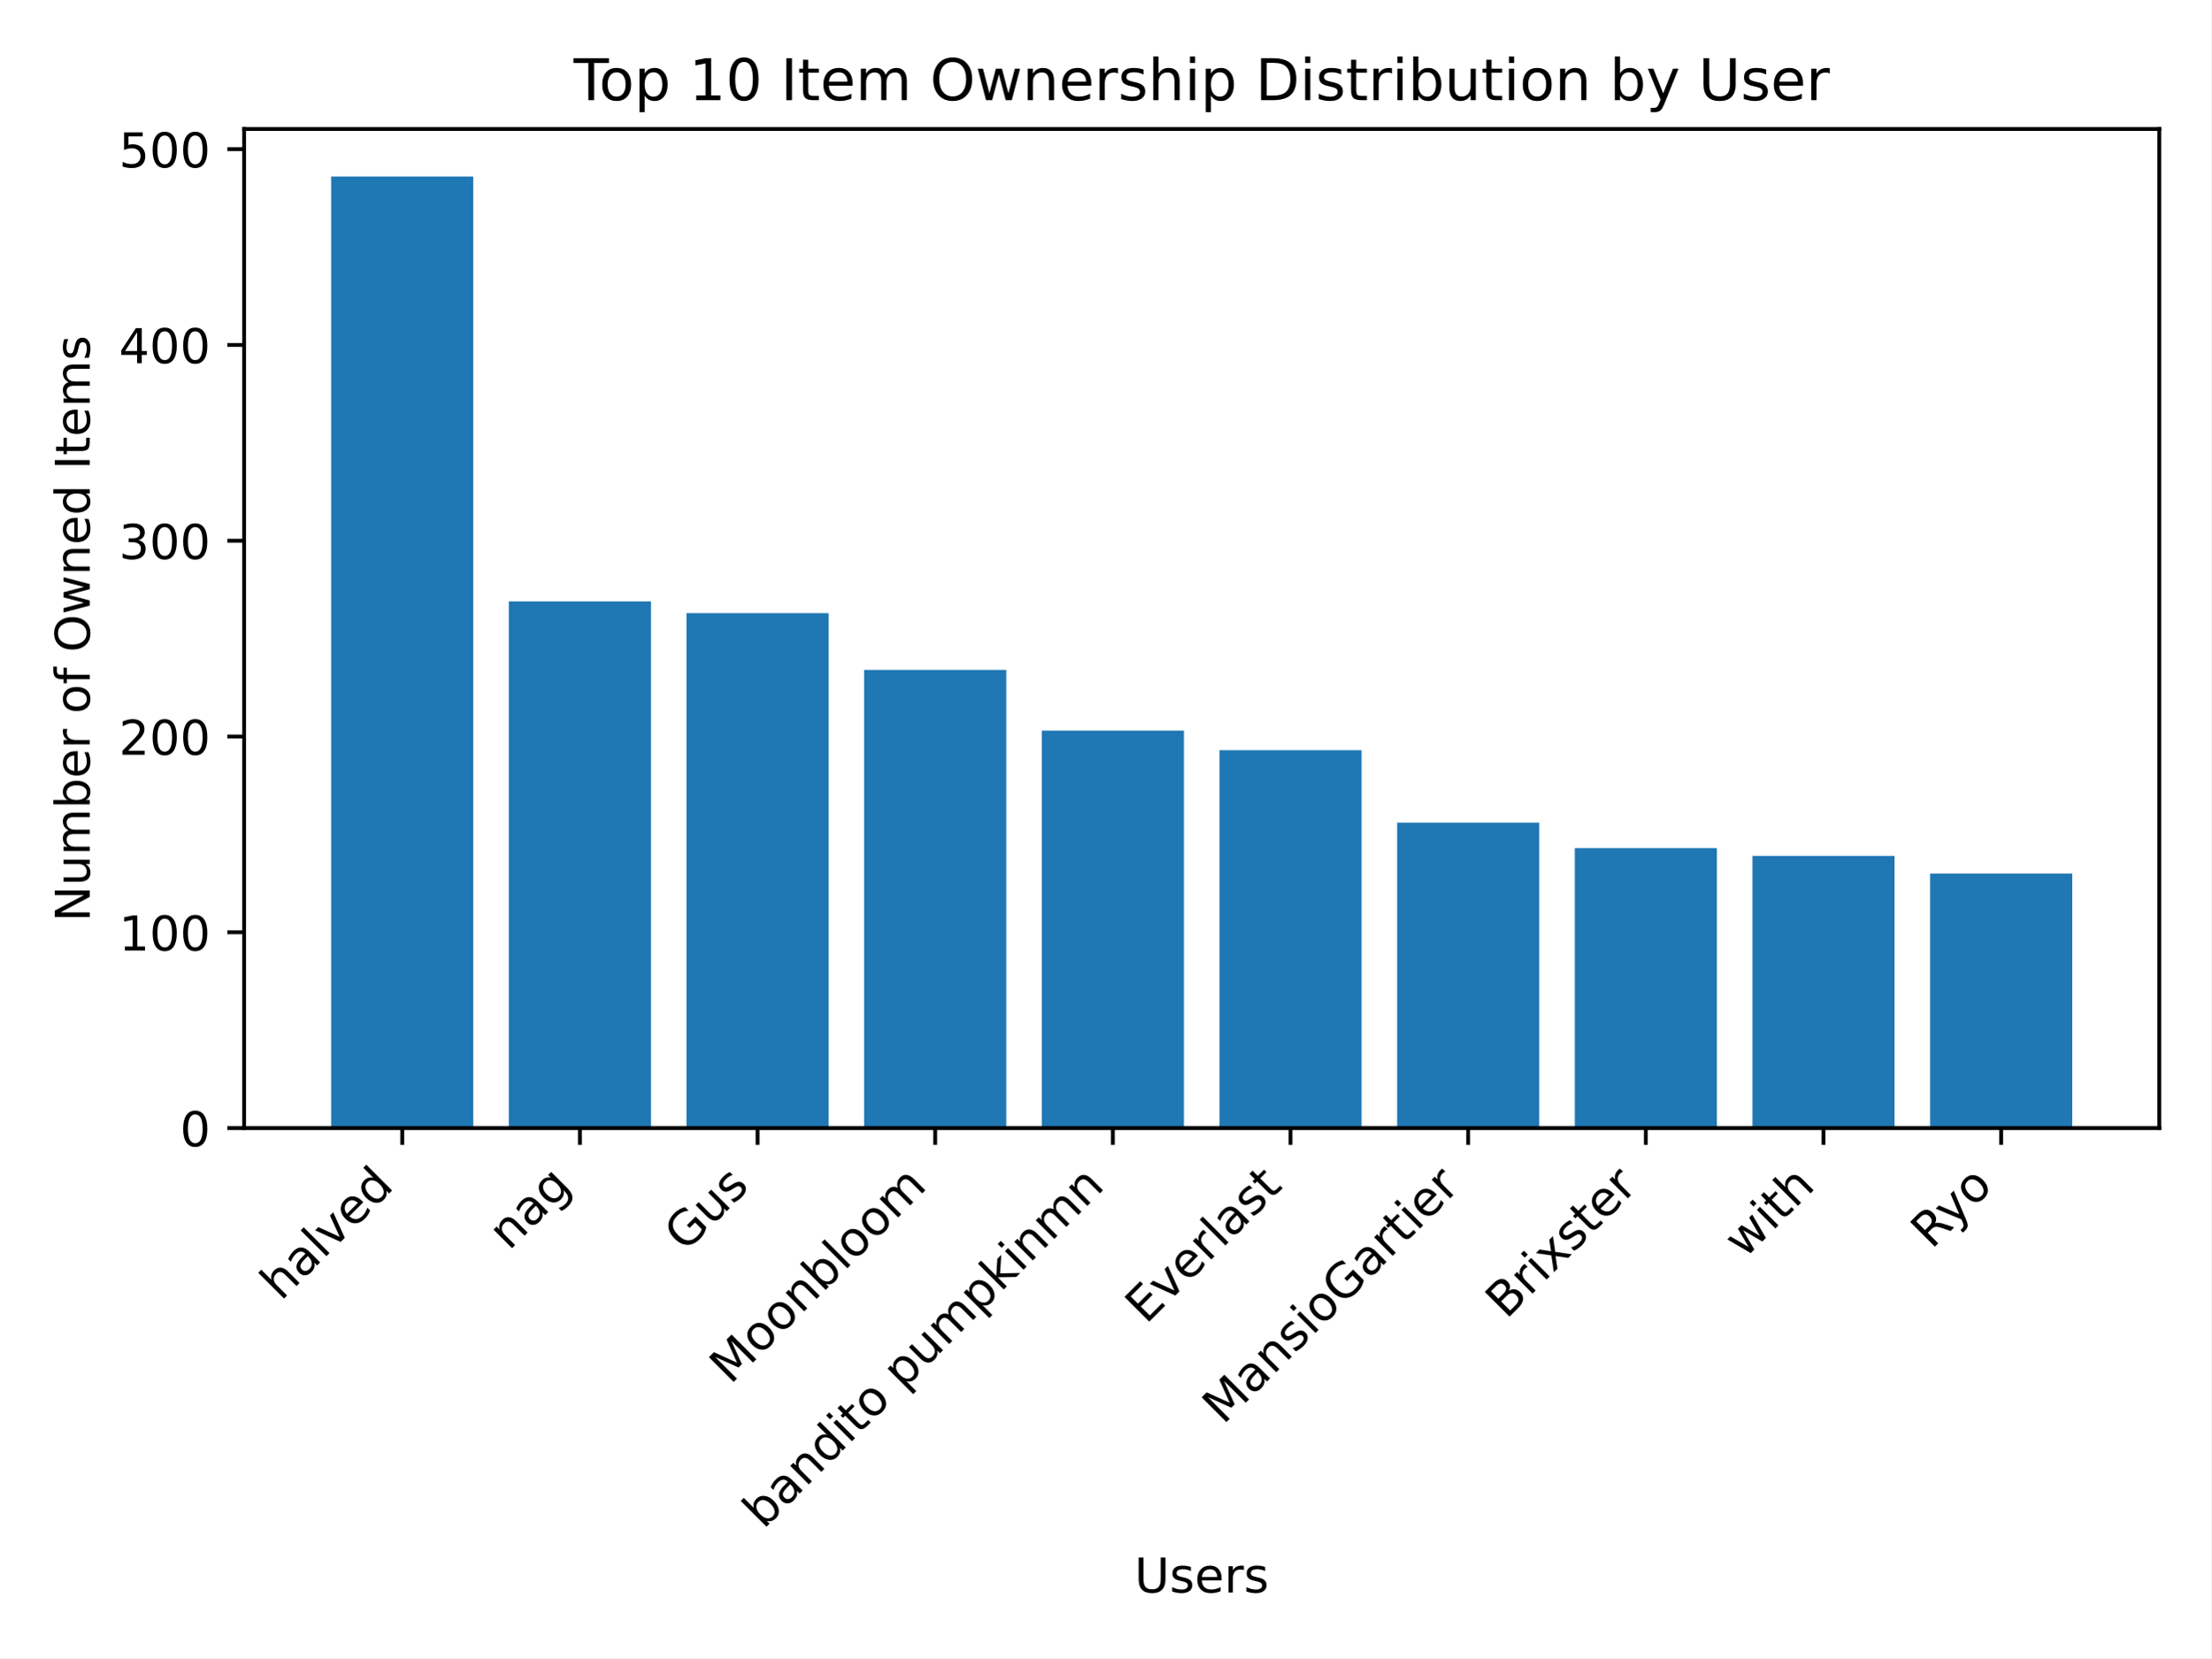
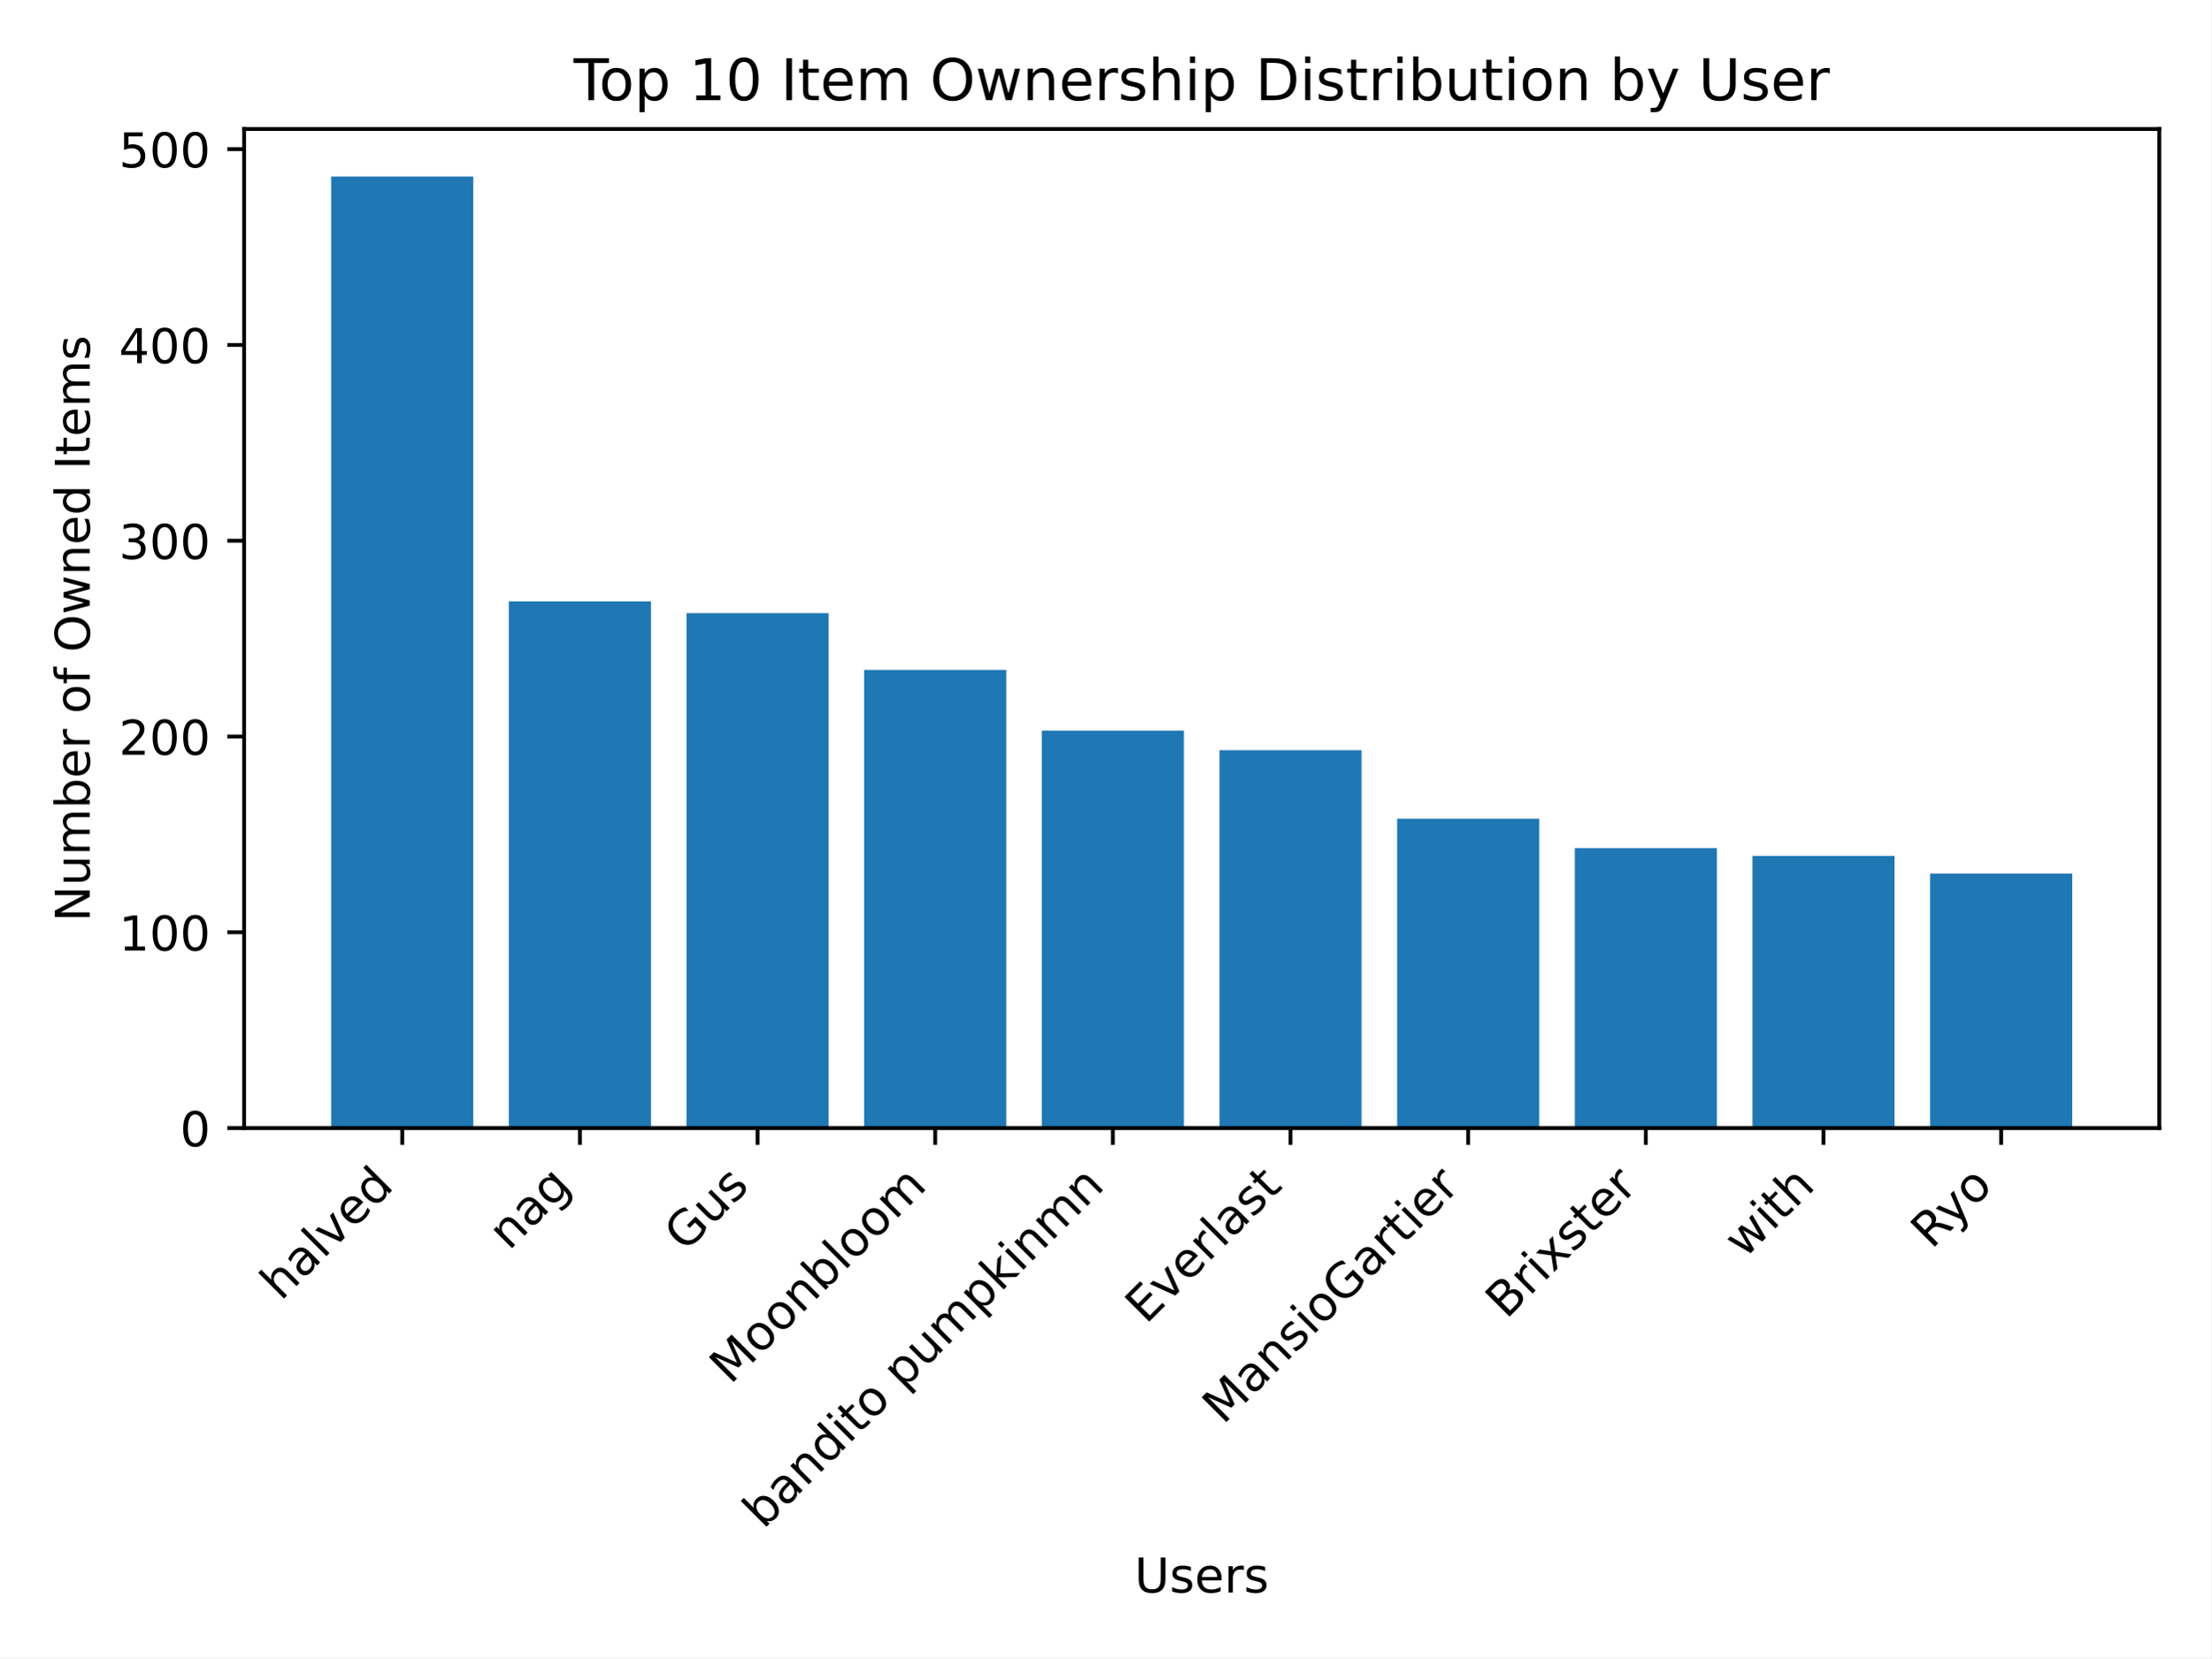
<svg xmlns="http://www.w3.org/2000/svg" xmlns:xlink="http://www.w3.org/1999/xlink" width="460.8pt" height="345.6pt" viewBox="0 0 460.8 345.6" version="1.1">
  <defs>
    <style type="text/css">*{stroke-linejoin: round; stroke-linecap: butt}</style>
  </defs>
  <g id="figure_1">
    <g id="patch_1">
      <path d="M 0 345.6  L 460.8 345.6  L 460.8 0  L 0 0  z " style="fill: #ffffff" />
    </g>
    <g id="axes_1">
      <g id="patch_2">
        <path d="M 50.87 235.125  L 450 235.125  L 450 26.88  L 50.87 26.88  z " style="fill: #ffffff" />
      </g>
      <g id="patch_3">
-         <path d="M 69.012 235.125  L 98.632 235.125  L 98.632 36.796  L 69.012 36.796  z " clip-path="url(#padc03eadf7)" style="fill: #1f77b4" />
+         <path d="M 69.012 235.125  L 98.632 235.125  L 98.632 36.796  L 69.012 36.796  z " clip-path="url(#p67374abc39)" style="fill: #1f77b4" />
      </g>
      <g id="patch_4">
-         <path d="M 106.037 235.125  L 135.657 235.125  L 135.657 125.351  L 106.037 125.351  z " clip-path="url(#padc03eadf7)" style="fill: #1f77b4" />
+         <path d="M 106.037 235.125  L 135.657 235.125  L 135.657 125.351  L 106.037 125.351  z " clip-path="url(#p67374abc39)" style="fill: #1f77b4" />
      </g>
      <g id="patch_5">
-         <path d="M 143.062 235.125  L 172.682 235.125  L 172.682 127.799  L 143.062 127.799  z " clip-path="url(#padc03eadf7)" style="fill: #1f77b4" />
+         <path d="M 143.062 235.125  L 172.682 235.125  L 172.682 127.799  L 143.062 127.799  z " clip-path="url(#p67374abc39)" style="fill: #1f77b4" />
      </g>
      <g id="patch_6">
-         <path d="M 180.087 235.125  L 209.707 235.125  L 209.707 139.634  L 180.087 139.634  z " clip-path="url(#padc03eadf7)" style="fill: #1f77b4" />
+         <path d="M 180.087 235.125  L 209.707 235.125  L 209.707 139.634  L 180.087 139.634  z " clip-path="url(#p67374abc39)" style="fill: #1f77b4" />
      </g>
      <g id="patch_7">
-         <path d="M 217.112 235.125  L 246.732 235.125  L 246.732 152.284  L 217.112 152.284  z " clip-path="url(#padc03eadf7)" style="fill: #1f77b4" />
+         <path d="M 217.112 235.125  L 246.732 235.125  L 246.732 152.284  L 217.112 152.284  z " clip-path="url(#p67374abc39)" style="fill: #1f77b4" />
      </g>
      <g id="patch_8">
-         <path d="M 254.138 235.125  L 283.758 235.125  L 283.758 156.365  L 254.138 156.365  z " clip-path="url(#padc03eadf7)" style="fill: #1f77b4" />
+         <path d="M 254.138 235.125  L 283.758 235.125  L 283.758 156.365  L 254.138 156.365  z " clip-path="url(#p67374abc39)" style="fill: #1f77b4" />
      </g>
      <g id="patch_9">
-         <path d="M 291.163 235.125  L 320.783 235.125  L 320.783 171.464  L 291.163 171.464  z " clip-path="url(#padc03eadf7)" style="fill: #1f77b4" />
+         <path d="M 291.163 235.125  L 320.783 235.125  L 320.783 170.648  L 291.163 170.648  z " clip-path="url(#p67374abc39)" style="fill: #1f77b4" />
      </g>
      <g id="patch_10">
-         <path d="M 328.188 235.125  L 357.808 235.125  L 357.808 176.769  L 328.188 176.769  z " clip-path="url(#padc03eadf7)" style="fill: #1f77b4" />
+         <path d="M 328.188 235.125  L 357.808 235.125  L 357.808 176.769  L 328.188 176.769  z " clip-path="url(#p67374abc39)" style="fill: #1f77b4" />
      </g>
      <g id="patch_11">
-         <path d="M 365.213 235.125  L 394.833 235.125  L 394.833 178.401  L 365.213 178.401  z " clip-path="url(#padc03eadf7)" style="fill: #1f77b4" />
+         <path d="M 365.213 235.125  L 394.833 235.125  L 394.833 178.401  L 365.213 178.401  z " clip-path="url(#p67374abc39)" style="fill: #1f77b4" />
      </g>
      <g id="patch_12">
-         <path d="M 402.238 235.125  L 431.858 235.125  L 431.858 182.074  L 402.238 182.074  z " clip-path="url(#padc03eadf7)" style="fill: #1f77b4" />
+         <path d="M 402.238 235.125  L 431.858 235.125  L 431.858 182.074  L 402.238 182.074  z " clip-path="url(#p67374abc39)" style="fill: #1f77b4" />
      </g>
      <g id="matplotlib.axis_1">
        <g id="xtick_1">
          <g id="line2d_1">
            <defs>
-               <path id="m1ed70bf2a2" d="M 0 0  L 0 3.5  " style="stroke: #000000; stroke-width: 0.8" />
+               <path id="m49f57461e0" d="M 0 0  L 0 3.5  " style="stroke: #000000; stroke-width: 0.8" />
            </defs>
            <g>
-               <use xlink:href="#m1ed70bf2a2" x="83.822" y="235.125" style="stroke: #000000; stroke-width: 0.8" />
+               <use xlink:href="#m49f57461e0" x="83.822" y="235.125" style="stroke: #000000; stroke-width: 0.8" />
            </g>
          </g>
          <g id="text_1">
            <g transform="translate(58.54764 271.3021) rotate(-45) scale(0.1 -0.1)">
              <defs>
                <path id="DejaVuSans-68" d="M 3513 2113  L 3513 0  L 2938 0  L 2938 2094  Q 2938 2591 2744 2837  Q 2550 3084 2163 3084  Q 1697 3084 1428 2787  Q 1159 2491 1159 1978  L 1159 0  L 581 0  L 581 4863  L 1159 4863  L 1159 2956  Q 1366 3272 1645 3428  Q 1925 3584 2291 3584  Q 2894 3584 3203 3211  Q 3513 2838 3513 2113  z " transform="scale(0.015625)" />
                <path id="DejaVuSans-61" d="M 2194 1759  Q 1497 1759 1228 1600  Q 959 1441 959 1056  Q 959 750 1161 570  Q 1363 391 1709 391  Q 2188 391 2477 730  Q 2766 1069 2766 1631  L 2766 1759  L 2194 1759  z M 3341 1997  L 3341 0  L 2766 0  L 2766 531  Q 2569 213 2275 61  Q 1981 -91 1556 -91  Q 1019 -91 701 211  Q 384 513 384 1019  Q 384 1609 779 1909  Q 1175 2209 1959 2209  L 2766 2209  L 2766 2266  Q 2766 2663 2505 2880  Q 2244 3097 1772 3097  Q 1472 3097 1187 3025  Q 903 2953 641 2809  L 641 3341  Q 956 3463 1253 3523  Q 1550 3584 1831 3584  Q 2591 3584 2966 3190  Q 3341 2797 3341 1997  z " transform="scale(0.015625)" />
                <path id="DejaVuSans-6c" d="M 603 4863  L 1178 4863  L 1178 0  L 603 0  L 603 4863  z " transform="scale(0.015625)" />
                <path id="DejaVuSans-76" d="M 191 3500  L 800 3500  L 1894 563  L 2988 3500  L 3597 3500  L 2284 0  L 1503 0  L 191 3500  z " transform="scale(0.015625)" />
                <path id="DejaVuSans-65" d="M 3597 1894  L 3597 1613  L 953 1613  Q 991 1019 1311 708  Q 1631 397 2203 397  Q 2534 397 2845 478  Q 3156 559 3463 722  L 3463 178  Q 3153 47 2828 -22  Q 2503 -91 2169 -91  Q 1331 -91 842 396  Q 353 884 353 1716  Q 353 2575 817 3079  Q 1281 3584 2069 3584  Q 2775 3584 3186 3129  Q 3597 2675 3597 1894  z M 3022 2063  Q 3016 2534 2758 2815  Q 2500 3097 2075 3097  Q 1594 3097 1305 2825  Q 1016 2553 972 2059  L 3022 2063  z " transform="scale(0.015625)" />
                <path id="DejaVuSans-64" d="M 2906 2969  L 2906 4863  L 3481 4863  L 3481 0  L 2906 0  L 2906 525  Q 2725 213 2448 61  Q 2172 -91 1784 -91  Q 1150 -91 751 415  Q 353 922 353 1747  Q 353 2572 751 3078  Q 1150 3584 1784 3584  Q 2172 3584 2448 3432  Q 2725 3281 2906 2969  z M 947 1747  Q 947 1113 1208 752  Q 1469 391 1925 391  Q 2381 391 2643 752  Q 2906 1113 2906 1747  Q 2906 2381 2643 2742  Q 2381 3103 1925 3103  Q 1469 3103 1208 2742  Q 947 2381 947 1747  z " transform="scale(0.015625)" />
              </defs>
              <use xlink:href="#DejaVuSans-68" />
              <use xlink:href="#DejaVuSans-61" x="63.379" />
              <use xlink:href="#DejaVuSans-6c" x="124.658" />
              <use xlink:href="#DejaVuSans-76" x="152.441" />
              <use xlink:href="#DejaVuSans-65" x="211.621" />
              <use xlink:href="#DejaVuSans-64" x="273.145" />
            </g>
          </g>
        </g>
        <g id="xtick_2">
          <g id="line2d_2">
            <g>
-               <use xlink:href="#m1ed70bf2a2" x="120.847" y="235.125" style="stroke: #000000; stroke-width: 0.8" />
+               <use xlink:href="#m49f57461e0" x="120.847" y="235.125" style="stroke: #000000; stroke-width: 0.8" />
            </g>
          </g>
          <g id="text_2">
            <g transform="translate(106.0732 260.8015) rotate(-45) scale(0.1 -0.1)">
              <defs>
                <path id="DejaVuSans-6e" d="M 3513 2113  L 3513 0  L 2938 0  L 2938 2094  Q 2938 2591 2744 2837  Q 2550 3084 2163 3084  Q 1697 3084 1428 2787  Q 1159 2491 1159 1978  L 1159 0  L 581 0  L 581 3500  L 1159 3500  L 1159 2956  Q 1366 3272 1645 3428  Q 1925 3584 2291 3584  Q 2894 3584 3203 3211  Q 3513 2838 3513 2113  z " transform="scale(0.015625)" />
                <path id="DejaVuSans-67" d="M 2906 1791  Q 2906 2416 2648 2759  Q 2391 3103 1925 3103  Q 1463 3103 1205 2759  Q 947 2416 947 1791  Q 947 1169 1205 825  Q 1463 481 1925 481  Q 2391 481 2648 825  Q 2906 1169 2906 1791  z M 3481 434  Q 3481 -459 3084 -895  Q 2688 -1331 1869 -1331  Q 1566 -1331 1297 -1286  Q 1028 -1241 775 -1147  L 775 -588  Q 1028 -725 1275 -790  Q 1522 -856 1778 -856  Q 2344 -856 2625 -561  Q 2906 -266 2906 331  L 2906 616  Q 2728 306 2450 153  Q 2172 0 1784 0  Q 1141 0 747 490  Q 353 981 353 1791  Q 353 2603 747 3093  Q 1141 3584 1784 3584  Q 2172 3584 2450 3431  Q 2728 3278 2906 2969  L 2906 3500  L 3481 3500  L 3481 434  z " transform="scale(0.015625)" />
              </defs>
              <use xlink:href="#DejaVuSans-6e" />
              <use xlink:href="#DejaVuSans-61" x="63.379" />
              <use xlink:href="#DejaVuSans-67" x="124.658" />
            </g>
          </g>
        </g>
        <g id="xtick_3">
          <g id="line2d_3">
            <g>
-               <use xlink:href="#m1ed70bf2a2" x="157.872" y="235.125" style="stroke: #000000; stroke-width: 0.8" />
+               <use xlink:href="#m49f57461e0" x="157.872" y="235.125" style="stroke: #000000; stroke-width: 0.8" />
            </g>
          </g>
          <g id="text_3">
            <g transform="translate(142.758 261.1418) rotate(-45) scale(0.1 -0.1)">
              <defs>
                <path id="DejaVuSans-47" d="M 3809 666  L 3809 1919  L 2778 1919  L 2778 2438  L 4434 2438  L 4434 434  Q 4069 175 3628 42  Q 3188 -91 2688 -91  Q 1594 -91 976 548  Q 359 1188 359 2328  Q 359 3472 976 4111  Q 1594 4750 2688 4750  Q 3144 4750 3555 4637  Q 3966 4525 4313 4306  L 4313 3634  Q 3963 3931 3569 4081  Q 3175 4231 2741 4231  Q 1884 4231 1454 3753  Q 1025 3275 1025 2328  Q 1025 1384 1454 906  Q 1884 428 2741 428  Q 3075 428 3337 486  Q 3600 544 3809 666  z " transform="scale(0.015625)" />
                <path id="DejaVuSans-75" d="M 544 1381  L 544 3500  L 1119 3500  L 1119 1403  Q 1119 906 1312 657  Q 1506 409 1894 409  Q 2359 409 2629 706  Q 2900 1003 2900 1516  L 2900 3500  L 3475 3500  L 3475 0  L 2900 0  L 2900 538  Q 2691 219 2414 64  Q 2138 -91 1772 -91  Q 1169 -91 856 284  Q 544 659 544 1381  z M 1991 3584  L 1991 3584  z " transform="scale(0.015625)" />
                <path id="DejaVuSans-73" d="M 2834 3397  L 2834 2853  Q 2591 2978 2328 3040  Q 2066 3103 1784 3103  Q 1356 3103 1142 2972  Q 928 2841 928 2578  Q 928 2378 1081 2264  Q 1234 2150 1697 2047  L 1894 2003  Q 2506 1872 2764 1633  Q 3022 1394 3022 966  Q 3022 478 2636 193  Q 2250 -91 1575 -91  Q 1294 -91 989 -36  Q 684 19 347 128  L 347 722  Q 666 556 975 473  Q 1284 391 1588 391  Q 1994 391 2212 530  Q 2431 669 2431 922  Q 2431 1156 2273 1281  Q 2116 1406 1581 1522  L 1381 1569  Q 847 1681 609 1914  Q 372 2147 372 2553  Q 372 3047 722 3315  Q 1072 3584 1716 3584  Q 2034 3584 2315 3537  Q 2597 3491 2834 3397  z " transform="scale(0.015625)" />
              </defs>
              <use xlink:href="#DejaVuSans-47" />
              <use xlink:href="#DejaVuSans-75" x="77.49" />
              <use xlink:href="#DejaVuSans-73" x="140.869" />
            </g>
          </g>
        </g>
        <g id="xtick_4">
          <g id="line2d_4">
            <g>
-               <use xlink:href="#m1ed70bf2a2" x="194.897" y="235.125" style="stroke: #000000; stroke-width: 0.8" />
+               <use xlink:href="#m49f57461e0" x="194.897" y="235.125" style="stroke: #000000; stroke-width: 0.8" />
            </g>
          </g>
          <g id="text_4">
            <g transform="translate(152.197 288.7278) rotate(-45) scale(0.1 -0.1)">
              <defs>
                <path id="DejaVuSans-4d" d="M 628 4666  L 1569 4666  L 2759 1491  L 3956 4666  L 4897 4666  L 4897 0  L 4281 0  L 4281 4097  L 3078 897  L 2444 897  L 1241 4097  L 1241 0  L 628 0  L 628 4666  z " transform="scale(0.015625)" />
                <path id="DejaVuSans-6f" d="M 1959 3097  Q 1497 3097 1228 2736  Q 959 2375 959 1747  Q 959 1119 1226 758  Q 1494 397 1959 397  Q 2419 397 2687 759  Q 2956 1122 2956 1747  Q 2956 2369 2687 2733  Q 2419 3097 1959 3097  z M 1959 3584  Q 2709 3584 3137 3096  Q 3566 2609 3566 1747  Q 3566 888 3137 398  Q 2709 -91 1959 -91  Q 1206 -91 779 398  Q 353 888 353 1747  Q 353 2609 779 3096  Q 1206 3584 1959 3584  z " transform="scale(0.015625)" />
                <path id="DejaVuSans-62" d="M 3116 1747  Q 3116 2381 2855 2742  Q 2594 3103 2138 3103  Q 1681 3103 1420 2742  Q 1159 2381 1159 1747  Q 1159 1113 1420 752  Q 1681 391 2138 391  Q 2594 391 2855 752  Q 3116 1113 3116 1747  z M 1159 2969  Q 1341 3281 1617 3432  Q 1894 3584 2278 3584  Q 2916 3584 3314 3078  Q 3713 2572 3713 1747  Q 3713 922 3314 415  Q 2916 -91 2278 -91  Q 1894 -91 1617 61  Q 1341 213 1159 525  L 1159 0  L 581 0  L 581 4863  L 1159 4863  L 1159 2969  z " transform="scale(0.015625)" />
                <path id="DejaVuSans-6d" d="M 3328 2828  Q 3544 3216 3844 3400  Q 4144 3584 4550 3584  Q 5097 3584 5394 3201  Q 5691 2819 5691 2113  L 5691 0  L 5113 0  L 5113 2094  Q 5113 2597 4934 2840  Q 4756 3084 4391 3084  Q 3944 3084 3684 2787  Q 3425 2491 3425 1978  L 3425 0  L 2847 0  L 2847 2094  Q 2847 2600 2669 2842  Q 2491 3084 2119 3084  Q 1678 3084 1418 2786  Q 1159 2488 1159 1978  L 1159 0  L 581 0  L 581 3500  L 1159 3500  L 1159 2956  Q 1356 3278 1631 3431  Q 1906 3584 2284 3584  Q 2666 3584 2933 3390  Q 3200 3197 3328 2828  z " transform="scale(0.015625)" />
              </defs>
              <use xlink:href="#DejaVuSans-4d" />
              <use xlink:href="#DejaVuSans-6f" x="86.279" />
              <use xlink:href="#DejaVuSans-6f" x="147.461" />
              <use xlink:href="#DejaVuSans-6e" x="208.643" />
              <use xlink:href="#DejaVuSans-62" x="272.021" />
              <use xlink:href="#DejaVuSans-6c" x="335.498" />
              <use xlink:href="#DejaVuSans-6f" x="363.281" />
              <use xlink:href="#DejaVuSans-6f" x="424.463" />
              <use xlink:href="#DejaVuSans-6d" x="485.645" />
            </g>
          </g>
        </g>
        <g id="xtick_5">
          <g id="line2d_5">
            <g>
-               <use xlink:href="#m1ed70bf2a2" x="231.922" y="235.125" style="stroke: #000000; stroke-width: 0.8" />
+               <use xlink:href="#m49f57461e0" x="231.922" y="235.125" style="stroke: #000000; stroke-width: 0.8" />
            </g>
          </g>
          <g id="text_5">
            <g transform="translate(159.0927 318.8572) rotate(-45) scale(0.1 -0.1)">
              <defs>
                <path id="DejaVuSans-69" d="M 603 3500  L 1178 3500  L 1178 0  L 603 0  L 603 3500  z M 603 4863  L 1178 4863  L 1178 4134  L 603 4134  L 603 4863  z " transform="scale(0.015625)" />
                <path id="DejaVuSans-74" d="M 1172 4494  L 1172 3500  L 2356 3500  L 2356 3053  L 1172 3053  L 1172 1153  Q 1172 725 1289 603  Q 1406 481 1766 481  L 2356 481  L 2356 0  L 1766 0  Q 1100 0 847 248  Q 594 497 594 1153  L 594 3053  L 172 3053  L 172 3500  L 594 3500  L 594 4494  L 1172 4494  z " transform="scale(0.015625)" />
                <path id="DejaVuSans-20" transform="scale(0.015625)" />
                <path id="DejaVuSans-70" d="M 1159 525  L 1159 -1331  L 581 -1331  L 581 3500  L 1159 3500  L 1159 2969  Q 1341 3281 1617 3432  Q 1894 3584 2278 3584  Q 2916 3584 3314 3078  Q 3713 2572 3713 1747  Q 3713 922 3314 415  Q 2916 -91 2278 -91  Q 1894 -91 1617 61  Q 1341 213 1159 525  z M 3116 1747  Q 3116 2381 2855 2742  Q 2594 3103 2138 3103  Q 1681 3103 1420 2742  Q 1159 2381 1159 1747  Q 1159 1113 1420 752  Q 1681 391 2138 391  Q 2594 391 2855 752  Q 3116 1113 3116 1747  z " transform="scale(0.015625)" />
                <path id="DejaVuSans-6b" d="M 581 4863  L 1159 4863  L 1159 1991  L 2875 3500  L 3609 3500  L 1753 1863  L 3688 0  L 2938 0  L 1159 1709  L 1159 0  L 581 0  L 581 4863  z " transform="scale(0.015625)" />
              </defs>
              <use xlink:href="#DejaVuSans-62" />
              <use xlink:href="#DejaVuSans-61" x="63.477" />
              <use xlink:href="#DejaVuSans-6e" x="124.756" />
              <use xlink:href="#DejaVuSans-64" x="188.135" />
              <use xlink:href="#DejaVuSans-69" x="251.611" />
              <use xlink:href="#DejaVuSans-74" x="279.395" />
              <use xlink:href="#DejaVuSans-6f" x="318.604" />
              <use xlink:href="#DejaVuSans-20" x="379.785" />
              <use xlink:href="#DejaVuSans-70" x="411.572" />
              <use xlink:href="#DejaVuSans-75" x="475.049" />
              <use xlink:href="#DejaVuSans-6d" x="538.428" />
              <use xlink:href="#DejaVuSans-70" x="635.84" />
              <use xlink:href="#DejaVuSans-6b" x="699.316" />
              <use xlink:href="#DejaVuSans-69" x="757.227" />
              <use xlink:href="#DejaVuSans-6e" x="785.01" />
              <use xlink:href="#DejaVuSans-6d" x="848.389" />
              <use xlink:href="#DejaVuSans-6e" x="945.801" />
            </g>
          </g>
        </g>
        <g id="xtick_6">
          <g id="line2d_6">
            <g>
-               <use xlink:href="#m1ed70bf2a2" x="268.948" y="235.125" style="stroke: #000000; stroke-width: 0.8" />
+               <use xlink:href="#m49f57461e0" x="268.948" y="235.125" style="stroke: #000000; stroke-width: 0.8" />
            </g>
          </g>
          <g id="text_6">
            <g transform="translate(238.8126 276.1623) rotate(-45) scale(0.1 -0.1)">
              <defs>
                <path id="DejaVuSans-45" d="M 628 4666  L 3578 4666  L 3578 4134  L 1259 4134  L 1259 2753  L 3481 2753  L 3481 2222  L 1259 2222  L 1259 531  L 3634 531  L 3634 0  L 628 0  L 628 4666  z " transform="scale(0.015625)" />
                <path id="DejaVuSans-72" d="M 2631 2963  Q 2534 3019 2420 3045  Q 2306 3072 2169 3072  Q 1681 3072 1420 2755  Q 1159 2438 1159 1844  L 1159 0  L 581 0  L 581 3500  L 1159 3500  L 1159 2956  Q 1341 3275 1631 3429  Q 1922 3584 2338 3584  Q 2397 3584 2469 3576  Q 2541 3569 2628 3553  L 2631 2963  z " transform="scale(0.015625)" />
              </defs>
              <use xlink:href="#DejaVuSans-45" />
              <use xlink:href="#DejaVuSans-76" x="63.184" />
              <use xlink:href="#DejaVuSans-65" x="122.363" />
              <use xlink:href="#DejaVuSans-72" x="183.887" />
              <use xlink:href="#DejaVuSans-6c" x="225" />
              <use xlink:href="#DejaVuSans-61" x="252.783" />
              <use xlink:href="#DejaVuSans-73" x="314.062" />
              <use xlink:href="#DejaVuSans-74" x="366.162" />
            </g>
          </g>
        </g>
        <g id="xtick_7">
          <g id="line2d_7">
            <g>
-               <use xlink:href="#m1ed70bf2a2" x="305.973" y="235.125" style="stroke: #000000; stroke-width: 0.8" />
+               <use xlink:href="#m49f57461e0" x="305.973" y="235.125" style="stroke: #000000; stroke-width: 0.8" />
            </g>
          </g>
          <g id="text_7">
            <g transform="translate(254.8985 297.1015) rotate(-45) scale(0.1 -0.1)">
              <use xlink:href="#DejaVuSans-4d" />
              <use xlink:href="#DejaVuSans-61" x="86.279" />
              <use xlink:href="#DejaVuSans-6e" x="147.559" />
              <use xlink:href="#DejaVuSans-73" x="210.938" />
              <use xlink:href="#DejaVuSans-69" x="263.037" />
              <use xlink:href="#DejaVuSans-6f" x="290.82" />
              <use xlink:href="#DejaVuSans-47" x="352.002" />
              <use xlink:href="#DejaVuSans-61" x="429.492" />
              <use xlink:href="#DejaVuSans-72" x="490.771" />
              <use xlink:href="#DejaVuSans-74" x="531.885" />
              <use xlink:href="#DejaVuSans-69" x="571.094" />
              <use xlink:href="#DejaVuSans-65" x="598.877" />
              <use xlink:href="#DejaVuSans-72" x="660.4" />
            </g>
          </g>
        </g>
        <g id="xtick_8">
          <g id="line2d_8">
            <g>
-               <use xlink:href="#m1ed70bf2a2" x="342.998" y="235.125" style="stroke: #000000; stroke-width: 0.8" />
+               <use xlink:href="#m49f57461e0" x="342.998" y="235.125" style="stroke: #000000; stroke-width: 0.8" />
            </g>
          </g>
          <g id="text_8">
            <g transform="translate(313.9057 275.1193) rotate(-45) scale(0.1 -0.1)">
              <defs>
                <path id="DejaVuSans-42" d="M 1259 2228  L 1259 519  L 2272 519  Q 2781 519 3026 730  Q 3272 941 3272 1375  Q 3272 1813 3026 2020  Q 2781 2228 2272 2228  L 1259 2228  z M 1259 4147  L 1259 2741  L 2194 2741  Q 2656 2741 2882 2914  Q 3109 3088 3109 3444  Q 3109 3797 2882 3972  Q 2656 4147 2194 4147  L 1259 4147  z M 628 4666  L 2241 4666  Q 2963 4666 3353 4366  Q 3744 4066 3744 3513  Q 3744 3084 3544 2831  Q 3344 2578 2956 2516  Q 3422 2416 3680 2098  Q 3938 1781 3938 1306  Q 3938 681 3513 340  Q 3088 0 2303 0  L 628 0  L 628 4666  z " transform="scale(0.015625)" />
                <path id="DejaVuSans-78" d="M 3513 3500  L 2247 1797  L 3578 0  L 2900 0  L 1881 1375  L 863 0  L 184 0  L 1544 1831  L 300 3500  L 978 3500  L 1906 2253  L 2834 3500  L 3513 3500  z " transform="scale(0.015625)" />
              </defs>
              <use xlink:href="#DejaVuSans-42" />
              <use xlink:href="#DejaVuSans-72" x="68.604" />
              <use xlink:href="#DejaVuSans-69" x="109.717" />
              <use xlink:href="#DejaVuSans-78" x="137.5" />
              <use xlink:href="#DejaVuSans-73" x="196.68" />
              <use xlink:href="#DejaVuSans-74" x="248.779" />
              <use xlink:href="#DejaVuSans-65" x="287.988" />
              <use xlink:href="#DejaVuSans-72" x="349.512" />
            </g>
          </g>
        </g>
        <g id="xtick_9">
          <g id="line2d_9">
            <g>
-               <use xlink:href="#m1ed70bf2a2" x="380.023" y="235.125" style="stroke: #000000; stroke-width: 0.8" />
+               <use xlink:href="#m49f57461e0" x="380.023" y="235.125" style="stroke: #000000; stroke-width: 0.8" />
            </g>
          </g>
          <g id="text_9">
            <g transform="translate(363.5515 262.4986) rotate(-45) scale(0.1 -0.1)">
              <defs>
                <path id="DejaVuSans-77" d="M 269 3500  L 844 3500  L 1563 769  L 2278 3500  L 2956 3500  L 3675 769  L 4391 3500  L 4966 3500  L 4050 0  L 3372 0  L 2619 2869  L 1863 0  L 1184 0  L 269 3500  z " transform="scale(0.015625)" />
              </defs>
              <use xlink:href="#DejaVuSans-77" />
              <use xlink:href="#DejaVuSans-69" x="81.787" />
              <use xlink:href="#DejaVuSans-74" x="109.57" />
              <use xlink:href="#DejaVuSans-68" x="148.779" />
            </g>
          </g>
        </g>
        <g id="xtick_10">
          <g id="line2d_10">
            <g>
-               <use xlink:href="#m1ed70bf2a2" x="417.048" y="235.125" style="stroke: #000000; stroke-width: 0.8" />
+               <use xlink:href="#m49f57461e0" x="417.048" y="235.125" style="stroke: #000000; stroke-width: 0.8" />
            </g>
          </g>
          <g id="text_10">
            <g transform="translate(402.541 260.5342) rotate(-45) scale(0.1 -0.1)">
              <defs>
                <path id="DejaVuSans-52" d="M 2841 2188  Q 3044 2119 3236 1894  Q 3428 1669 3622 1275  L 4263 0  L 3584 0  L 2988 1197  Q 2756 1666 2539 1819  Q 2322 1972 1947 1972  L 1259 1972  L 1259 0  L 628 0  L 628 4666  L 2053 4666  Q 2853 4666 3247 4331  Q 3641 3997 3641 3322  Q 3641 2881 3436 2590  Q 3231 2300 2841 2188  z M 1259 4147  L 1259 2491  L 2053 2491  Q 2509 2491 2742 2702  Q 2975 2913 2975 3322  Q 2975 3731 2742 3939  Q 2509 4147 2053 4147  L 1259 4147  z " transform="scale(0.015625)" />
                <path id="DejaVuSans-79" d="M 2059 -325  Q 1816 -950 1584 -1140  Q 1353 -1331 966 -1331  L 506 -1331  L 506 -850  L 844 -850  Q 1081 -850 1212 -737  Q 1344 -625 1503 -206  L 1606 56  L 191 3500  L 800 3500  L 1894 763  L 2988 3500  L 3597 3500  L 2059 -325  z " transform="scale(0.015625)" />
              </defs>
              <use xlink:href="#DejaVuSans-52" />
              <use xlink:href="#DejaVuSans-79" x="63.982" />
              <use xlink:href="#DejaVuSans-6f" x="123.162" />
            </g>
          </g>
        </g>
        <g id="text_11">
          <g transform="translate(236.4342 331.9262) scale(0.1 -0.1)">
            <defs>
              <path id="DejaVuSans-55" d="M 556 4666  L 1191 4666  L 1191 1831  Q 1191 1081 1462 751  Q 1734 422 2344 422  Q 2950 422 3222 751  Q 3494 1081 3494 1831  L 3494 4666  L 4128 4666  L 4128 1753  Q 4128 841 3676 375  Q 3225 -91 2344 -91  Q 1459 -91 1007 375  Q 556 841 556 1753  L 556 4666  z " transform="scale(0.015625)" />
            </defs>
            <use xlink:href="#DejaVuSans-55" />
            <use xlink:href="#DejaVuSans-73" x="73.193" />
            <use xlink:href="#DejaVuSans-65" x="125.293" />
            <use xlink:href="#DejaVuSans-72" x="186.816" />
            <use xlink:href="#DejaVuSans-73" x="227.93" />
          </g>
        </g>
      </g>
      <g id="matplotlib.axis_2">
        <g id="ytick_1">
          <g id="line2d_11">
            <defs>
-               <path id="m15fab04257" d="M 0 0  L -3.5 0  " style="stroke: #000000; stroke-width: 0.8" />
+               <path id="me2e5c939d1" d="M 0 0  L -3.5 0  " style="stroke: #000000; stroke-width: 0.8" />
            </defs>
            <g>
-               <use xlink:href="#m15fab04257" x="50.87" y="235.125" style="stroke: #000000; stroke-width: 0.8" />
+               <use xlink:href="#me2e5c939d1" x="50.87" y="235.125" style="stroke: #000000; stroke-width: 0.8" />
            </g>
          </g>
          <g id="text_12">
            <g transform="translate(37.5075 238.9243) scale(0.1 -0.1)">
              <defs>
                <path id="DejaVuSans-30" d="M 2034 4250  Q 1547 4250 1301 3770  Q 1056 3291 1056 2328  Q 1056 1369 1301 889  Q 1547 409 2034 409  Q 2525 409 2770 889  Q 3016 1369 3016 2328  Q 3016 3291 2770 3770  Q 2525 4250 2034 4250  z M 2034 4750  Q 2819 4750 3233 4129  Q 3647 3509 3647 2328  Q 3647 1150 3233 529  Q 2819 -91 2034 -91  Q 1250 -91 836 529  Q 422 1150 422 2328  Q 422 3509 836 4129  Q 1250 4750 2034 4750  z " transform="scale(0.015625)" />
              </defs>
              <use xlink:href="#DejaVuSans-30" />
            </g>
          </g>
        </g>
        <g id="ytick_2">
          <g id="line2d_12">
            <g>
-               <use xlink:href="#m15fab04257" x="50.87" y="194.317" style="stroke: #000000; stroke-width: 0.8" />
+               <use xlink:href="#me2e5c939d1" x="50.87" y="194.317" style="stroke: #000000; stroke-width: 0.8" />
            </g>
          </g>
          <g id="text_13">
            <g transform="translate(24.7825 198.1159) scale(0.1 -0.1)">
              <defs>
                <path id="DejaVuSans-31" d="M 794 531  L 1825 531  L 1825 4091  L 703 3866  L 703 4441  L 1819 4666  L 2450 4666  L 2450 531  L 3481 531  L 3481 0  L 794 0  L 794 531  z " transform="scale(0.015625)" />
              </defs>
              <use xlink:href="#DejaVuSans-31" />
              <use xlink:href="#DejaVuSans-30" x="63.623" />
              <use xlink:href="#DejaVuSans-30" x="127.246" />
            </g>
          </g>
        </g>
        <g id="ytick_3">
          <g id="line2d_13">
            <g>
-               <use xlink:href="#m15fab04257" x="50.87" y="153.508" style="stroke: #000000; stroke-width: 0.8" />
+               <use xlink:href="#me2e5c939d1" x="50.87" y="153.508" style="stroke: #000000; stroke-width: 0.8" />
            </g>
          </g>
          <g id="text_14">
            <g transform="translate(24.7825 157.3076) scale(0.1 -0.1)">
              <defs>
                <path id="DejaVuSans-32" d="M 1228 531  L 3431 531  L 3431 0  L 469 0  L 469 531  Q 828 903 1448 1529  Q 2069 2156 2228 2338  Q 2531 2678 2651 2914  Q 2772 3150 2772 3378  Q 2772 3750 2511 3984  Q 2250 4219 1831 4219  Q 1534 4219 1204 4116  Q 875 4013 500 3803  L 500 4441  Q 881 4594 1212 4672  Q 1544 4750 1819 4750  Q 2544 4750 2975 4387  Q 3406 4025 3406 3419  Q 3406 3131 3298 2873  Q 3191 2616 2906 2266  Q 2828 2175 2409 1742  Q 1991 1309 1228 531  z " transform="scale(0.015625)" />
              </defs>
              <use xlink:href="#DejaVuSans-32" />
              <use xlink:href="#DejaVuSans-30" x="63.623" />
              <use xlink:href="#DejaVuSans-30" x="127.246" />
            </g>
          </g>
        </g>
        <g id="ytick_4">
          <g id="line2d_14">
            <g>
-               <use xlink:href="#m15fab04257" x="50.87" y="112.7" style="stroke: #000000; stroke-width: 0.8" />
+               <use xlink:href="#me2e5c939d1" x="50.87" y="112.7" style="stroke: #000000; stroke-width: 0.8" />
            </g>
          </g>
          <g id="text_15">
            <g transform="translate(24.7825 116.4992) scale(0.1 -0.1)">
              <defs>
                <path id="DejaVuSans-33" d="M 2597 2516  Q 3050 2419 3304 2112  Q 3559 1806 3559 1356  Q 3559 666 3084 287  Q 2609 -91 1734 -91  Q 1441 -91 1130 -33  Q 819 25 488 141  L 488 750  Q 750 597 1062 519  Q 1375 441 1716 441  Q 2309 441 2620 675  Q 2931 909 2931 1356  Q 2931 1769 2642 2001  Q 2353 2234 1838 2234  L 1294 2234  L 1294 2753  L 1863 2753  Q 2328 2753 2575 2939  Q 2822 3125 2822 3475  Q 2822 3834 2567 4026  Q 2313 4219 1838 4219  Q 1578 4219 1281 4162  Q 984 4106 628 3988  L 628 4550  Q 988 4650 1302 4700  Q 1616 4750 1894 4750  Q 2613 4750 3031 4423  Q 3450 4097 3450 3541  Q 3450 3153 3228 2886  Q 3006 2619 2597 2516  z " transform="scale(0.015625)" />
              </defs>
              <use xlink:href="#DejaVuSans-33" />
              <use xlink:href="#DejaVuSans-30" x="63.623" />
              <use xlink:href="#DejaVuSans-30" x="127.246" />
            </g>
          </g>
        </g>
        <g id="ytick_5">
          <g id="line2d_15">
            <g>
-               <use xlink:href="#m15fab04257" x="50.87" y="71.892" style="stroke: #000000; stroke-width: 0.8" />
+               <use xlink:href="#me2e5c939d1" x="50.87" y="71.892" style="stroke: #000000; stroke-width: 0.8" />
            </g>
          </g>
          <g id="text_16">
            <g transform="translate(24.7825 75.69084) scale(0.1 -0.1)">
              <defs>
                <path id="DejaVuSans-34" d="M 2419 4116  L 825 1625  L 2419 1625  L 2419 4116  z M 2253 4666  L 3047 4666  L 3047 1625  L 3713 1625  L 3713 1100  L 3047 1100  L 3047 0  L 2419 0  L 2419 1100  L 313 1100  L 313 1709  L 2253 4666  z " transform="scale(0.015625)" />
              </defs>
              <use xlink:href="#DejaVuSans-34" />
              <use xlink:href="#DejaVuSans-30" x="63.623" />
              <use xlink:href="#DejaVuSans-30" x="127.246" />
            </g>
          </g>
        </g>
        <g id="ytick_6">
          <g id="line2d_16">
            <g>
-               <use xlink:href="#m15fab04257" x="50.87" y="31.083" style="stroke: #000000; stroke-width: 0.8" />
+               <use xlink:href="#me2e5c939d1" x="50.87" y="31.083" style="stroke: #000000; stroke-width: 0.8" />
            </g>
          </g>
          <g id="text_17">
            <g transform="translate(24.7825 34.88248) scale(0.1 -0.1)">
              <defs>
                <path id="DejaVuSans-35" d="M 691 4666  L 3169 4666  L 3169 4134  L 1269 4134  L 1269 2991  Q 1406 3038 1543 3061  Q 1681 3084 1819 3084  Q 2600 3084 3056 2656  Q 3513 2228 3513 1497  Q 3513 744 3044 326  Q 2575 -91 1722 -91  Q 1428 -91 1123 -41  Q 819 9 494 109  L 494 744  Q 775 591 1075 516  Q 1375 441 1709 441  Q 2250 441 2565 725  Q 2881 1009 2881 1497  Q 2881 1984 2565 2268  Q 2250 2553 1709 2553  Q 1456 2553 1204 2497  Q 953 2441 691 2322  L 691 4666  z " transform="scale(0.015625)" />
              </defs>
              <use xlink:href="#DejaVuSans-35" />
              <use xlink:href="#DejaVuSans-30" x="63.623" />
              <use xlink:href="#DejaVuSans-30" x="127.246" />
            </g>
          </g>
        </g>
        <g id="text_18">
          <g transform="translate(18.70281 192.1064) rotate(-90) scale(0.1 -0.1)">
            <defs>
              <path id="DejaVuSans-4e" d="M 628 4666  L 1478 4666  L 3547 763  L 3547 4666  L 4159 4666  L 4159 0  L 3309 0  L 1241 3903  L 1241 0  L 628 0  L 628 4666  z " transform="scale(0.015625)" />
              <path id="DejaVuSans-66" d="M 2375 4863  L 2375 4384  L 1825 4384  Q 1516 4384 1395 4259  Q 1275 4134 1275 3809  L 1275 3500  L 2222 3500  L 2222 3053  L 1275 3053  L 1275 0  L 697 0  L 697 3053  L 147 3053  L 147 3500  L 697 3500  L 697 3744  Q 697 4328 969 4595  Q 1241 4863 1831 4863  L 2375 4863  z " transform="scale(0.015625)" />
              <path id="DejaVuSans-4f" d="M 2522 4238  Q 1834 4238 1429 3725  Q 1025 3213 1025 2328  Q 1025 1447 1429 934  Q 1834 422 2522 422  Q 3209 422 3611 934  Q 4013 1447 4013 2328  Q 4013 3213 3611 3725  Q 3209 4238 2522 4238  z M 2522 4750  Q 3503 4750 4090 4092  Q 4678 3434 4678 2328  Q 4678 1225 4090 567  Q 3503 -91 2522 -91  Q 1538 -91 948 565  Q 359 1222 359 2328  Q 359 3434 948 4092  Q 1538 4750 2522 4750  z " transform="scale(0.015625)" />
              <path id="DejaVuSans-49" d="M 628 4666  L 1259 4666  L 1259 0  L 628 0  L 628 4666  z " transform="scale(0.015625)" />
            </defs>
            <use xlink:href="#DejaVuSans-4e" />
            <use xlink:href="#DejaVuSans-75" x="74.805" />
            <use xlink:href="#DejaVuSans-6d" x="138.184" />
            <use xlink:href="#DejaVuSans-62" x="235.596" />
            <use xlink:href="#DejaVuSans-65" x="299.072" />
            <use xlink:href="#DejaVuSans-72" x="360.596" />
            <use xlink:href="#DejaVuSans-20" x="401.709" />
            <use xlink:href="#DejaVuSans-6f" x="433.496" />
            <use xlink:href="#DejaVuSans-66" x="494.678" />
            <use xlink:href="#DejaVuSans-20" x="529.883" />
            <use xlink:href="#DejaVuSans-4f" x="561.67" />
            <use xlink:href="#DejaVuSans-77" x="640.381" />
            <use xlink:href="#DejaVuSans-6e" x="722.168" />
            <use xlink:href="#DejaVuSans-65" x="785.547" />
            <use xlink:href="#DejaVuSans-64" x="847.07" />
            <use xlink:href="#DejaVuSans-20" x="910.547" />
            <use xlink:href="#DejaVuSans-49" x="942.334" />
            <use xlink:href="#DejaVuSans-74" x="971.826" />
            <use xlink:href="#DejaVuSans-65" x="1011.035" />
            <use xlink:href="#DejaVuSans-6d" x="1072.559" />
            <use xlink:href="#DejaVuSans-73" x="1169.971" />
          </g>
        </g>
      </g>
      <g id="patch_13">
        <path d="M 50.87 235.125  L 50.87 26.88  " style="fill: none; stroke: #000000; stroke-width: 0.8; stroke-linejoin: miter; stroke-linecap: square" />
      </g>
      <g id="patch_14">
        <path d="M 450 235.125  L 450 26.88  " style="fill: none; stroke: #000000; stroke-width: 0.8; stroke-linejoin: miter; stroke-linecap: square" />
      </g>
      <g id="patch_15">
        <path d="M 50.87 235.125  L 450 235.125  " style="fill: none; stroke: #000000; stroke-width: 0.8; stroke-linejoin: miter; stroke-linecap: square" />
      </g>
      <g id="patch_16">
        <path d="M 50.87 26.88  L 450 26.88  " style="fill: none; stroke: #000000; stroke-width: 0.8; stroke-linejoin: miter; stroke-linecap: square" />
      </g>
      <g id="text_19">
        <g transform="translate(119.5422 20.88) scale(0.12 -0.12)">
          <defs>
            <path id="DejaVuSans-54" d="M -19 4666  L 3928 4666  L 3928 4134  L 2272 4134  L 2272 0  L 1638 0  L 1638 4134  L -19 4134  L -19 4666  z " transform="scale(0.015625)" />
            <path id="DejaVuSans-44" d="M 1259 4147  L 1259 519  L 2022 519  Q 2988 519 3436 956  Q 3884 1394 3884 2338  Q 3884 3275 3436 3711  Q 2988 4147 2022 4147  L 1259 4147  z M 628 4666  L 1925 4666  Q 3281 4666 3915 4102  Q 4550 3538 4550 2338  Q 4550 1131 3912 565  Q 3275 0 1925 0  L 628 0  L 628 4666  z " transform="scale(0.015625)" />
          </defs>
          <use xlink:href="#DejaVuSans-54" />
          <use xlink:href="#DejaVuSans-6f" x="44.084" />
          <use xlink:href="#DejaVuSans-70" x="105.266" />
          <use xlink:href="#DejaVuSans-20" x="168.742" />
          <use xlink:href="#DejaVuSans-31" x="200.529" />
          <use xlink:href="#DejaVuSans-30" x="264.152" />
          <use xlink:href="#DejaVuSans-20" x="327.775" />
          <use xlink:href="#DejaVuSans-49" x="359.562" />
          <use xlink:href="#DejaVuSans-74" x="389.055" />
          <use xlink:href="#DejaVuSans-65" x="428.264" />
          <use xlink:href="#DejaVuSans-6d" x="489.787" />
          <use xlink:href="#DejaVuSans-20" x="587.199" />
          <use xlink:href="#DejaVuSans-4f" x="618.986" />
          <use xlink:href="#DejaVuSans-77" x="697.697" />
          <use xlink:href="#DejaVuSans-6e" x="779.484" />
          <use xlink:href="#DejaVuSans-65" x="842.863" />
          <use xlink:href="#DejaVuSans-72" x="904.387" />
          <use xlink:href="#DejaVuSans-73" x="945.5" />
          <use xlink:href="#DejaVuSans-68" x="997.6" />
          <use xlink:href="#DejaVuSans-69" x="1060.979" />
          <use xlink:href="#DejaVuSans-70" x="1088.762" />
          <use xlink:href="#DejaVuSans-20" x="1152.238" />
          <use xlink:href="#DejaVuSans-44" x="1184.025" />
          <use xlink:href="#DejaVuSans-69" x="1261.027" />
          <use xlink:href="#DejaVuSans-73" x="1288.811" />
          <use xlink:href="#DejaVuSans-74" x="1340.91" />
          <use xlink:href="#DejaVuSans-72" x="1380.119" />
          <use xlink:href="#DejaVuSans-69" x="1421.232" />
          <use xlink:href="#DejaVuSans-62" x="1449.016" />
          <use xlink:href="#DejaVuSans-75" x="1512.492" />
          <use xlink:href="#DejaVuSans-74" x="1575.871" />
          <use xlink:href="#DejaVuSans-69" x="1615.08" />
          <use xlink:href="#DejaVuSans-6f" x="1642.863" />
          <use xlink:href="#DejaVuSans-6e" x="1704.045" />
          <use xlink:href="#DejaVuSans-20" x="1767.424" />
          <use xlink:href="#DejaVuSans-62" x="1799.211" />
          <use xlink:href="#DejaVuSans-79" x="1862.688" />
          <use xlink:href="#DejaVuSans-20" x="1921.867" />
          <use xlink:href="#DejaVuSans-55" x="1953.654" />
          <use xlink:href="#DejaVuSans-73" x="2026.848" />
          <use xlink:href="#DejaVuSans-65" x="2078.947" />
          <use xlink:href="#DejaVuSans-72" x="2140.471" />
        </g>
      </g>
    </g>
  </g>
  <defs>
-     <clipPath id="padc03eadf7">
+     <clipPath id="p67374abc39">
      <rect x="50.87" y="26.88" width="399.13" height="208.245" />
    </clipPath>
  </defs>
</svg>
